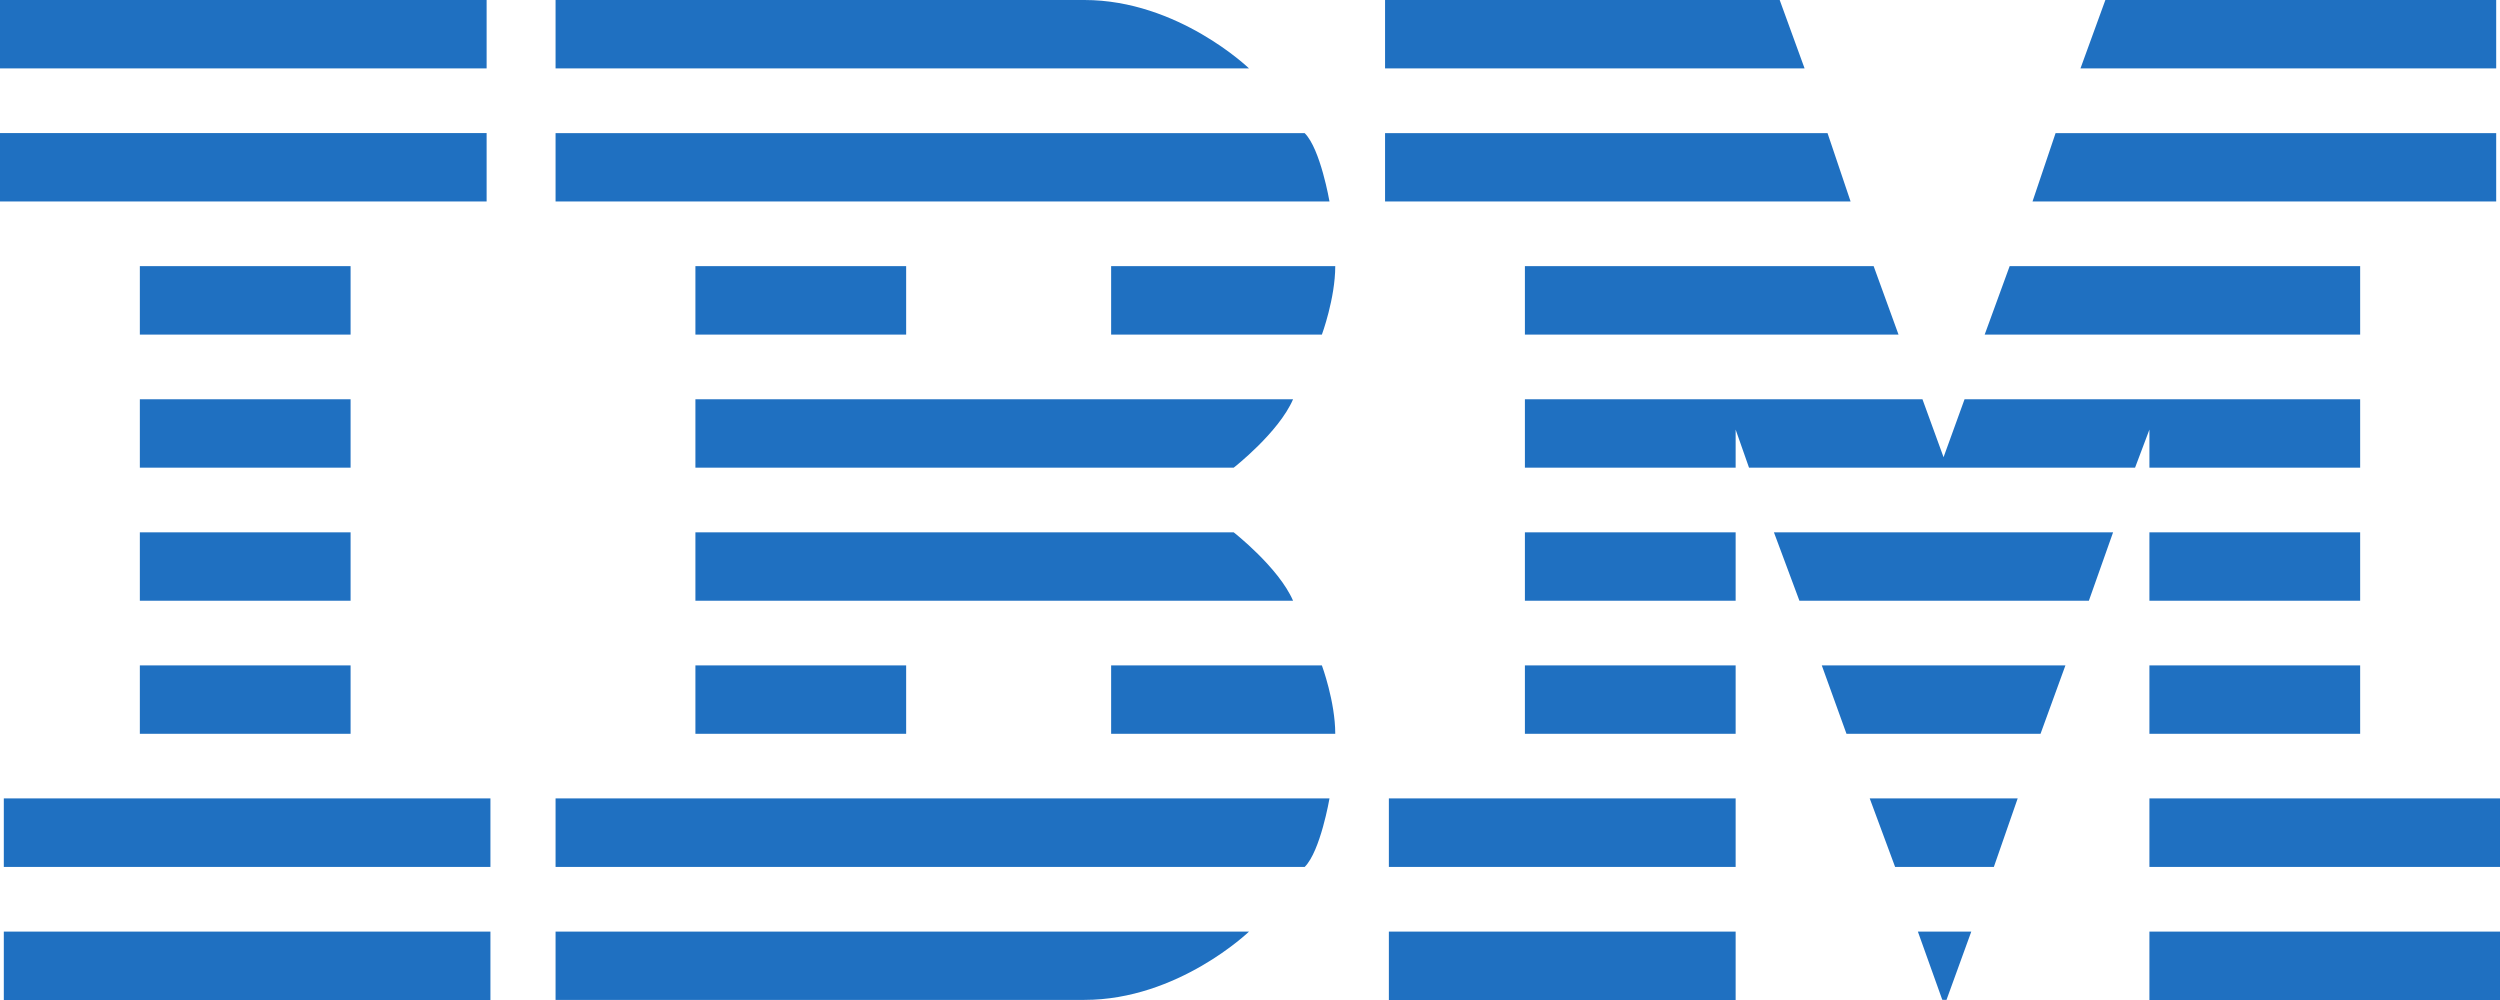
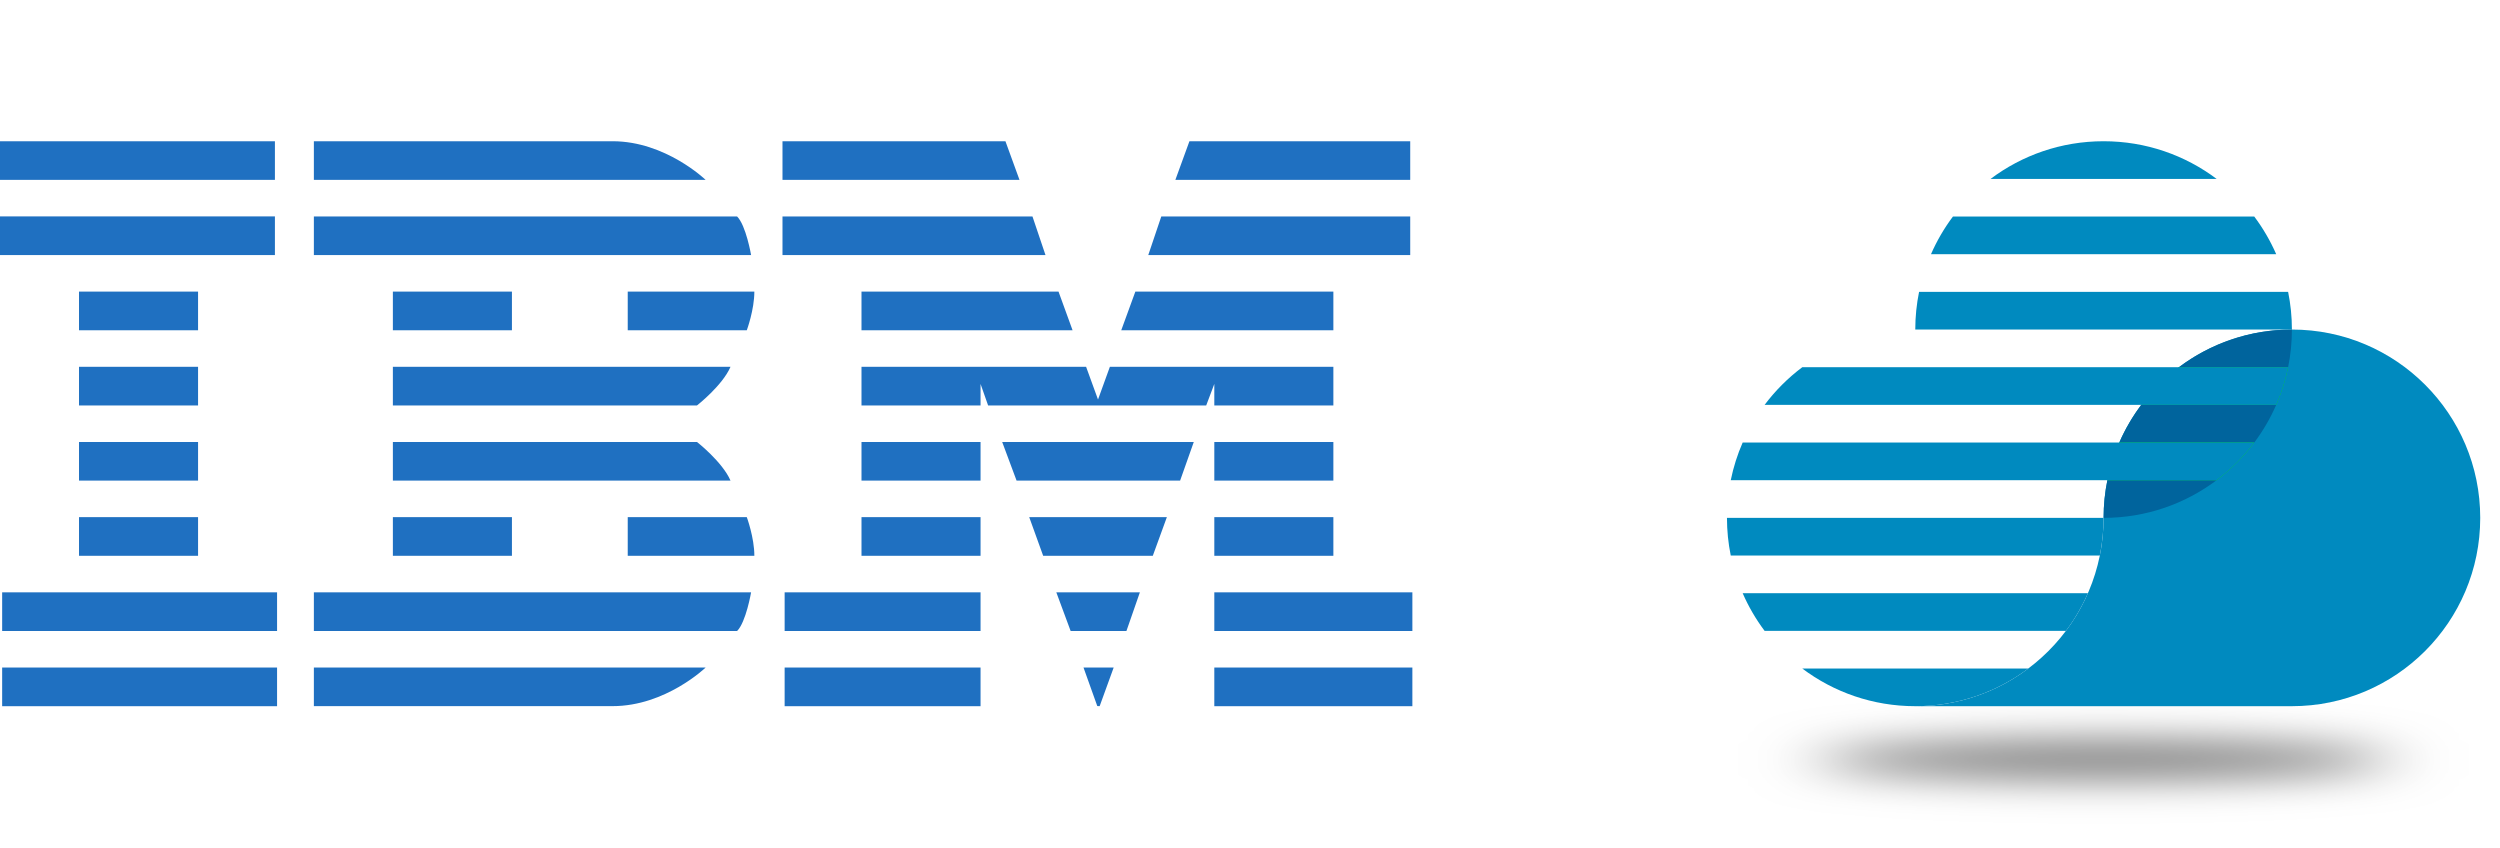
- <svg xmlns="http://www.w3.org/2000/svg" version="1.1" width="1000" height="400" id="svg2">
-   <defs id="defs8" />
-   <path d="M 0,0 0,27.367 194.648,27.367 194.648,0 0,0 z M 222.227,0 222.227,27.367 499.609,27.367 C 499.609,27.367 471.276,0 433.75,0 L 222.227,0 z M 554.023,0 554.023,27.367 721.836,27.367 711.875,0 554.023,0 z M 842.148,0 832.188,27.367 998.477,27.367 998.477,0 842.148,0 z M 0,53.222 0,80.589 194.648,80.589 194.648,53.222 0,53.222 z M 222.227,53.261 222.227,80.589 531.797,80.589 C 531.797,80.589 528.181,59.526 521.875,53.261 L 222.227,53.261 z M 554.023,53.261 554.023,80.589 740.234,80.589 731.016,53.261 554.023,53.261 z M 822.227,53.261 813.008,80.589 998.477,80.589 998.477,53.261 822.227,53.261 z M 55.937,106.444 55.937,133.85 140.234,133.85 140.234,106.444 55.937,106.444 z M 278.164,106.444 278.164,133.85 362.461,133.85 362.461,106.444 278.164,106.444 z M 444.453,106.444 444.453,133.85 528.75,133.85 C 528.75,133.85 534.102,119.377 534.102,106.444 L 444.453,106.444 z M 609.961,106.444 609.961,133.85 759.414,133.85 749.453,106.444 609.961,106.444 z M 803.867,106.444 793.867,133.85 944.062,133.85 944.062,106.444 803.867,106.444 z M 55.937,159.705 55.937,187.072 140.234,187.072 140.234,159.705 55.937,159.705 z M 278.164,159.705 278.164,187.072 493.477,187.072 C 493.477,187.072 511.488,173.03 517.227,159.705 L 278.164,159.705 z M 609.961,159.705 609.961,187.072 694.258,187.072 694.258,171.838 699.609,187.072 854.023,187.072 859.766,171.838 859.766,187.072 944.062,187.072 944.062,159.705 785.82,159.705 777.422,182.886 768.984,159.705 609.961,159.705 z M 55.937,212.928 55.937,240.295 140.234,240.295 140.234,212.928 55.937,212.928 z M 278.164,212.928 278.164,240.295 517.227,240.295 C 511.487,227.013 493.477,212.928 493.477,212.928 L 278.164,212.928 z M 609.961,212.928 609.961,240.295 694.258,240.295 694.258,212.928 609.961,212.928 z M 709.57,212.928 719.766,240.295 835.547,240.295 845.234,212.928 709.57,212.928 z M 859.766,212.928 859.766,240.295 944.062,240.295 944.062,212.928 859.766,212.928 z M 55.937,266.15 55.937,293.517 140.234,293.517 140.234,266.15 55.937,266.15 z M 278.164,266.15 278.164,293.517 362.461,293.517 362.461,266.15 278.164,266.15 z M 444.453,266.15 444.453,293.517 534.102,293.517 C 534.102,280.601 528.75,266.15 528.75,266.15 L 444.453,266.15 z M 609.961,266.15 609.961,293.517 694.258,293.517 694.258,266.15 609.961,266.15 z M 728.711,266.15 738.594,293.517 816.211,293.517 826.172,266.15 728.711,266.15 z M 859.766,266.15 859.766,293.517 944.062,293.517 944.062,266.15 859.766,266.15 z M 1.523,319.372 1.523,346.778 196.172,346.778 196.172,319.372 1.523,319.372 z M 222.227,319.372 222.227,346.778 521.875,346.778 C 528.181,340.502 531.797,319.372 531.797,319.372 L 222.227,319.372 z M 555.547,319.372 555.547,346.778 694.258,346.778 694.258,319.372 555.547,319.372 z M 747.891,319.372 758.047,346.778 797.539,346.778 807.07,319.372 747.891,319.372 z M 859.766,319.372 859.766,346.778 1000,346.778 1000,319.372 859.766,319.372 z M 1.523,372.633 1.523,400 196.172,400 196.172,372.633 1.523,372.633 z M 222.227,372.633 222.227,399.961 433.75,399.961 C 471.276,399.961 499.609,372.633 499.609,372.633 L 222.227,372.633 z M 555.547,372.633 555.547,400 694.258,400 694.258,372.633 555.547,372.633 z M 767.148,372.633 776.914,399.922 778.594,399.961 788.516,372.633 767.148,372.633 z M 859.766,372.633 859.766,400 1000,400 1000,372.633 859.766,372.633 z" fill="#1f70c1" id="path4" />
+ <svg xmlns="http://www.w3.org/2000/svg" version="1.1" width="1770.071" height="600" id="svg2">
+   <defs id="defs8">
+     <filter id="filter3980">
+       <feGaussianBlur stdDeviation="13.125" id="feGaussianBlur3982" />
+     </filter>
+     <filter id="filter3998" x="-0.156" width="1.311" y="-1.252" height="3.505">
+       <feGaussianBlur stdDeviation="26.41" id="feGaussianBlur4000" />
+     </filter>
+     <filter id="filter4126" x="-0.052" width="1.103" y="-1.989" height="4.978">
+       <feGaussianBlur stdDeviation="21.546" id="feGaussianBlur4128" />
+     </filter>
+   </defs>
+   <path style="opacity:0.552;fill:#000000;fill-opacity:1;stroke:none;filter:url(#filter3998)" id="path3984" d="m 1723.341,560.231 a 203.668,25.308 0 1 1 -407.335,0 203.668,25.308 0 1 1 407.335,0 z" transform="matrix(1,0,0,0.5103459,-30.26946,251.8907)" />
+   <path d="m 0,100 0,27.367 194.648,0 0,-27.367 L 0,100 z m 222.227,0 0,27.367 277.383,0 C 499.609,127.367 471.276,100 433.75,100 l -211.523,0 z m 331.797,0 0,27.367 167.812,0 L 711.875,100 554.023,100 z m 288.125,0 -9.961,27.367 166.289,0 0,-27.367 -156.328,0 z M 0,153.222 l 0,27.367 194.648,0 0,-27.367 -194.648,0 z m 222.227,0.039 0,27.328 309.57,0 c 0,1e-5 -3.616,-21.063 -9.922,-27.328 l -299.648,0 z m 331.797,0 0,27.328 186.211,0 -9.219,-27.328 -176.992,0 z m 268.203,0 -9.219,27.328 185.469,0 0,-27.328 -176.25,0 z m -766.289,53.183 0,27.406 84.297,0 0,-27.406 -84.297,0 z m 222.227,0 0,27.406 84.297,0 0,-27.406 -84.297,0 z m 166.289,0 0,27.406 84.297,0 c 10e-6,0 5.352,-14.473 5.352,-27.406 l -89.648,0 z m 165.508,0 0,27.406 149.453,0 -9.961,-27.406 -139.492,0 z m 193.906,0 -10,27.406 150.195,0 0,-27.406 -140.195,0 z m -747.93,53.261 0,27.367 84.297,0 0,-27.367 -84.297,0 z m 222.227,0 0,27.367 215.312,0 c 1e-5,-10e-6 18.011,-14.042 23.75,-27.367 l -239.062,0 z m 331.797,0 0,27.367 84.297,0 0,-15.234 5.352,15.234 154.414,0 5.742,-15.234 0,15.234 84.297,0 0,-27.367 -158.242,0 -8.398,23.181 -8.437,-23.181 -159.023,0 z m -554.023,53.222 0,27.367 84.297,0 0,-27.367 -84.297,0 z m 222.227,0 0,27.367 239.062,0 c -5.74,-13.281 -23.75,-27.367 -23.75,-27.367 l -215.312,0 z m 331.797,0 0,27.367 84.297,0 0,-27.367 -84.297,0 z m 99.609,0 10.195,27.367 115.781,0 9.688,-27.367 -135.664,0 z m 150.195,0 0,27.367 84.297,0 0,-27.367 -84.297,0 z m -803.828,53.222 0,27.367 84.297,0 0,-27.367 -84.297,0 z m 222.227,0 0,27.367 84.297,0 0,-27.367 -84.297,0 z m 166.289,0 0,27.367 89.648,0 c 2e-5,-12.915 -5.352,-27.367 -5.352,-27.367 l -84.297,0 z m 165.508,0 0,27.367 84.297,0 0,-27.367 -84.297,0 z m 118.75,0 9.883,27.367 77.617,0 9.961,-27.367 -97.461,0 z m 131.055,0 0,27.367 84.297,0 0,-27.367 -84.297,0 z m -858.242,53.222 0,27.406 194.648,0 0,-27.406 -194.648,0 z m 220.703,0 0,27.406 299.648,0 c 6.306,-6.275 9.922,-27.406 9.922,-27.406 l -309.57,0 z m 333.32,0 0,27.406 138.711,0 0,-27.406 -138.711,0 z m 192.344,0 10.156,27.406 39.492,0 9.531,-27.406 -59.18,0 z m 111.875,0 0,27.406 140.234,0 0,-27.406 -140.234,0 z M 1.523,472.633 l 0,27.367 194.648,0 0,-27.367 -194.648,0 z m 220.703,0 0,27.328 211.523,0 c 37.526,-2e-5 65.859,-27.328 65.859,-27.328 l -277.383,0 z m 333.32,0 0,27.367 138.711,0 0,-27.367 -138.711,0 z m 211.602,0 9.766,27.289 1.68,0.039 9.922,-27.328 -21.367,0 z m 92.617,0 0,27.367 140.234,0 0,-27.367 -140.234,0 z" id="path4" style="fill:#1f70c1" />
+   <g id="blueCloud" transform="matrix(0.5333333,0,0,0.5333333,1222.738,100)">
+     <path style="fill:#008abf;fill-opacity:1;stroke:none" d="M 750,250 C 611.929,250 500,361.929 500,500 500,638.071 388.071,750 250,750 l 500,0 c 138.071,0 250,-111.929 250,-250 0,-138.071 -111.929,-250 -250,-250 z" id="cloud" />
+     <path id="intersection1" d="m 750,250 c -56.292,0 -108.244,18.604 -150.031,50 l 145,0 C 748.25,283.841 750,267.127 750,250 z m -20.844,100 -179.188,0 c -11.551,15.379 -21.329,32.16 -29.125,50 l 179.188,0 c 11.551,-15.379 21.329,-32.16 29.125,-50 z m -224.125,100 C 501.75,466.159 500,482.873 500,500 c 56.292,0 108.244,-18.604 150.031,-50 z" style="fill:#00649d;fill-opacity:1;stroke:none" />
+     <path id="intersection2" d="m 599.969,300 c -18.909,14.202 -35.801,31.088 -50,50 59.729,0 119.458,0 179.188,0 7.008,-16.048 12.35,-32.833 15.812,-50 -48.333,0 -96.667,0 -145,0 z m -79.125,100 c -7.015,16.047 -12.33,32.836 -15.812,50 48.333,0 96.667,0 145,0 18.899,-14.216 35.791,-31.093 50,-50 -59.729,0 -119.458,0 -179.188,0 z" style="fill:#00e312;fill-opacity:1;stroke:none" />
+     <path style="fill:#008abf;fill-opacity:1;stroke:none" d="M 500,0 C 443.708,0 391.756,18.604 349.969,50 l 300.062,0 C 608.244,18.604 556.292,0 500,0 z M 299.969,100 c -11.551,15.379 -21.329,32.16 -29.125,50 l 458.312,0 c -7.796,-17.84 -17.574,-34.621 -29.125,-50 l -400.062,0 z m -44.938,100 C 251.75,216.159 250,232.873 250,250 l 500,0 c 0,-17.127 -1.75,-33.841 -5.031,-50 l -489.937,0 z M 99.969,300 c -18.932,14.224 -35.779,31.065 -50,50 l 679.187,0 c 6.938,-15.876 12.281,-32.608 15.812,-50 l -645,0 z m -79.125,100 c -6.938,15.876 -12.281,32.608 -15.812,50 l 645,0 c 18.932,-14.224 35.779,-31.065 50,-50 L 20.844,400 z M 0,500 c 0,17.127 1.75,33.841 5.031,50 l 489.938,0 C 498.25,533.841 500,517.127 500,500 L 0,500 z m 20.844,100 c 7.796,17.84 17.574,34.621 29.125,50 l 400.062,0 c 11.551,-15.379 21.329,-32.16 29.125,-50 l -458.312,0 z m 79.125,100 c 41.787,31.396 93.74,50 150.031,50 56.292,0 108.244,-18.604 150.031,-50 l -300.062,0 z" id="ibmcloud" />
+   </g>
</svg>
